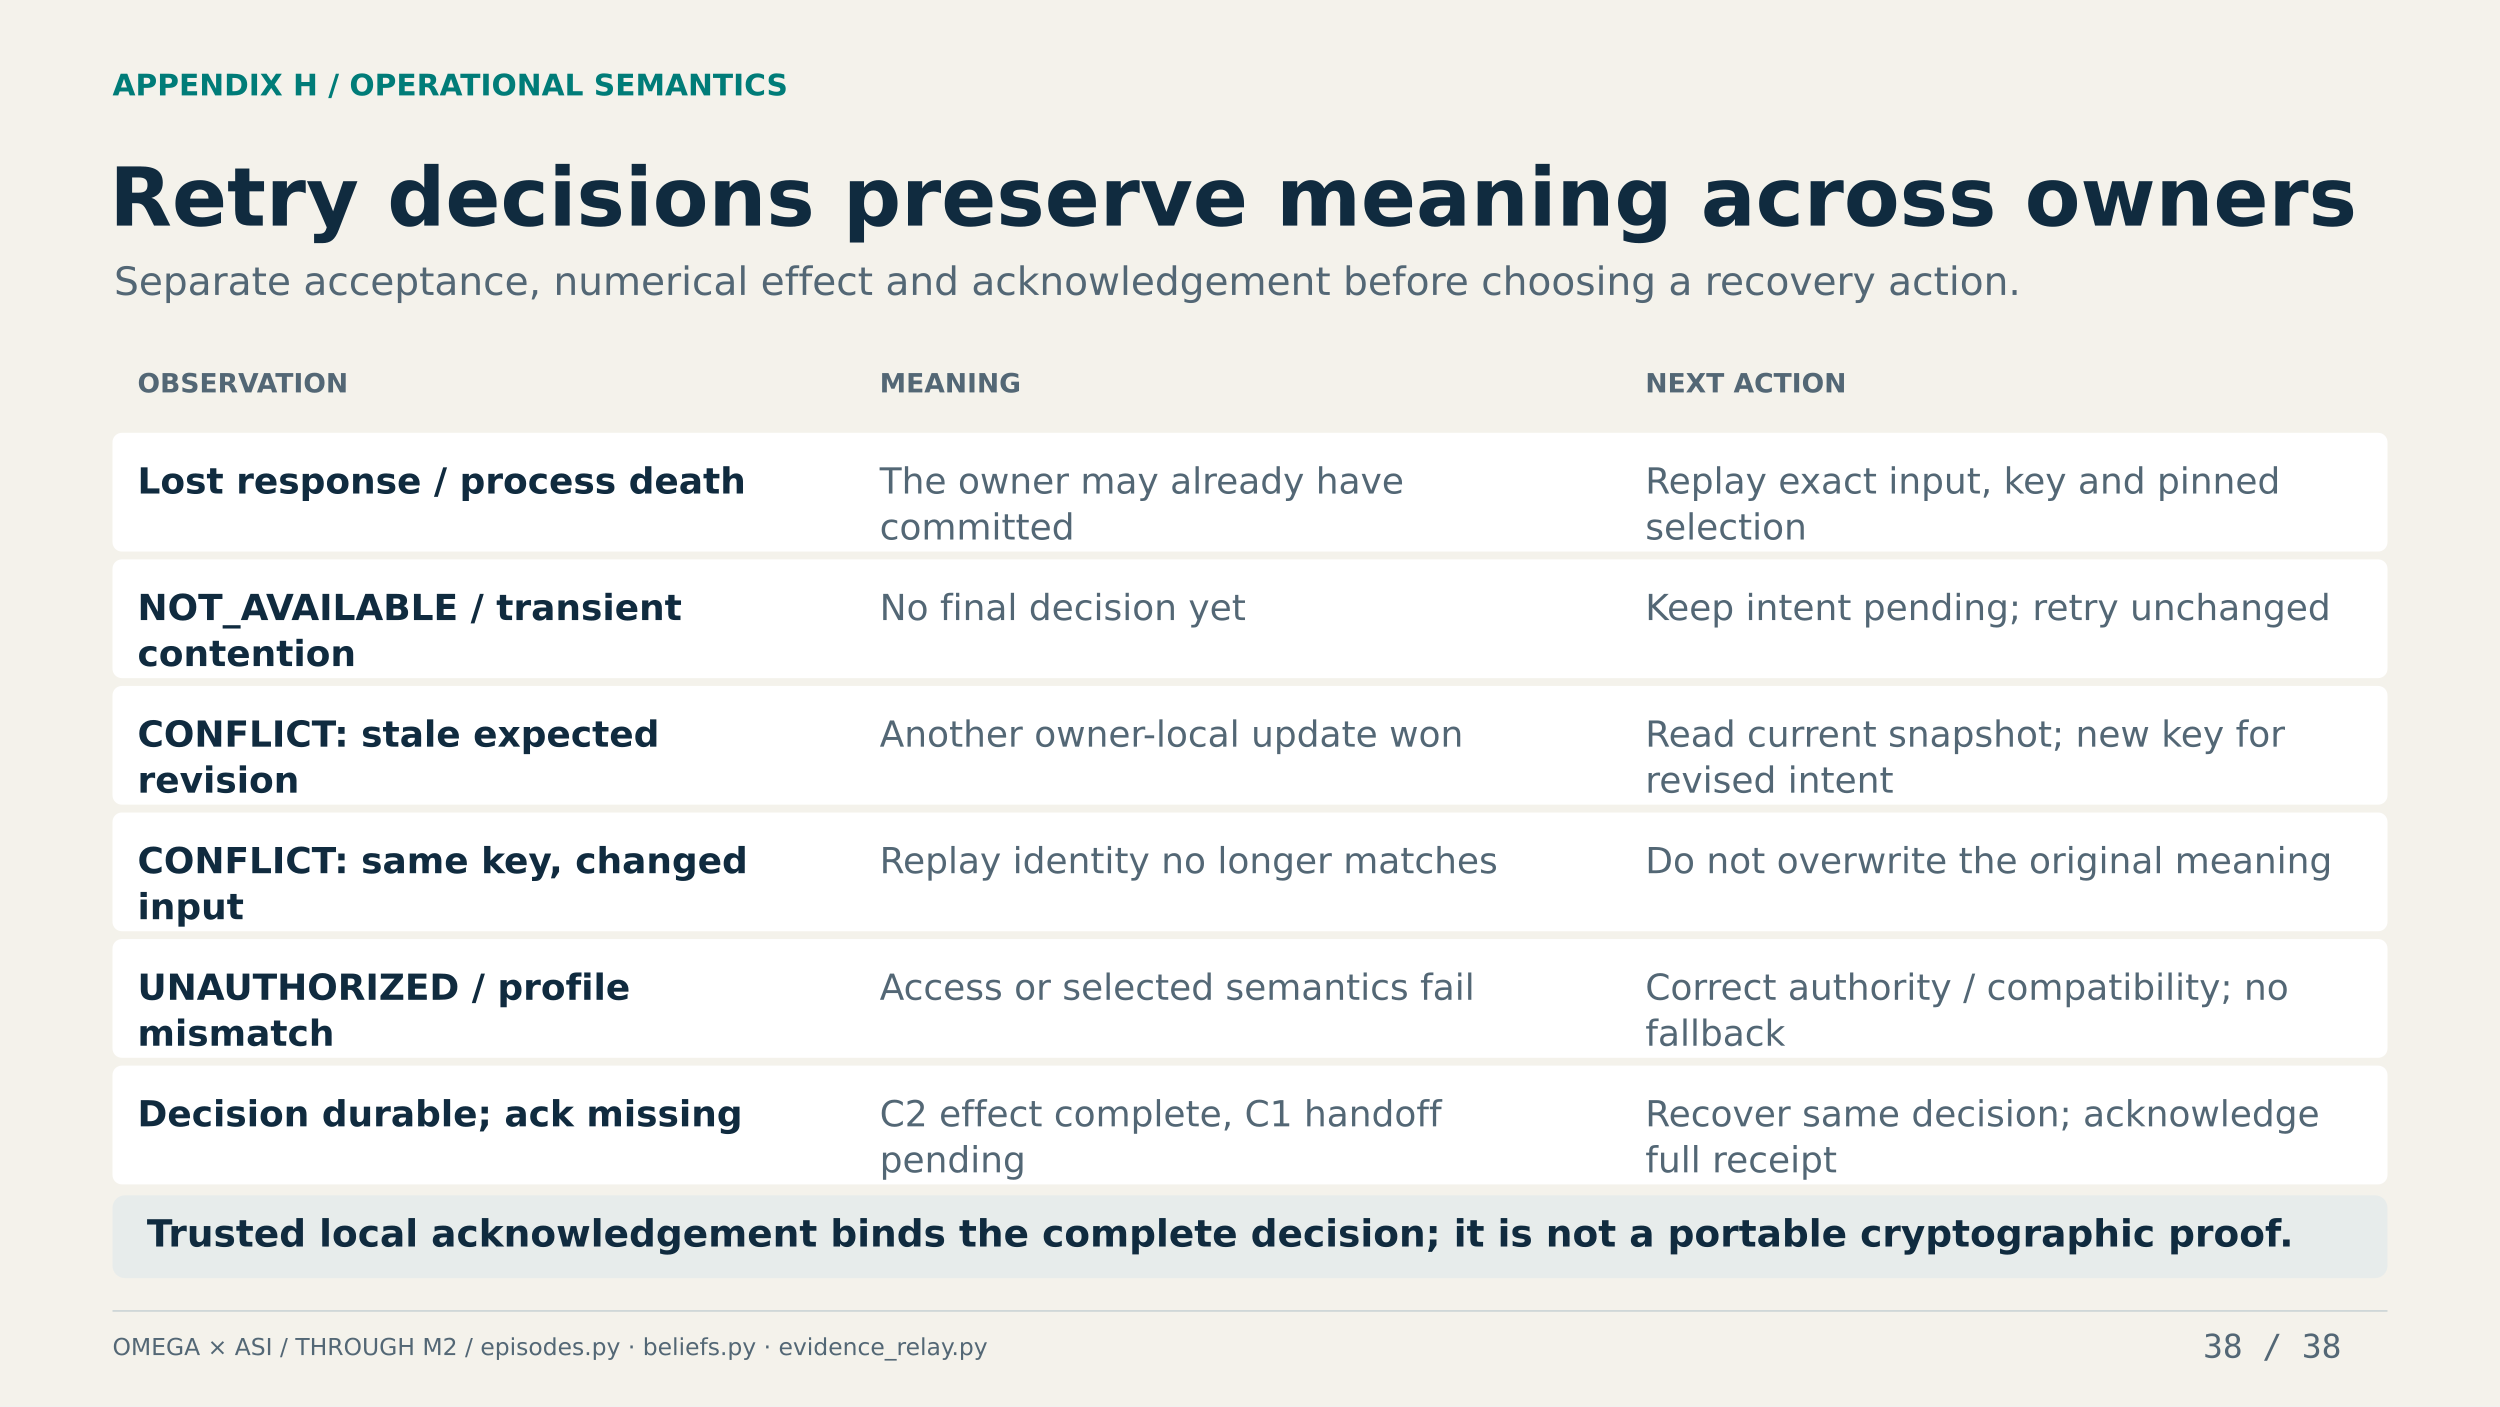
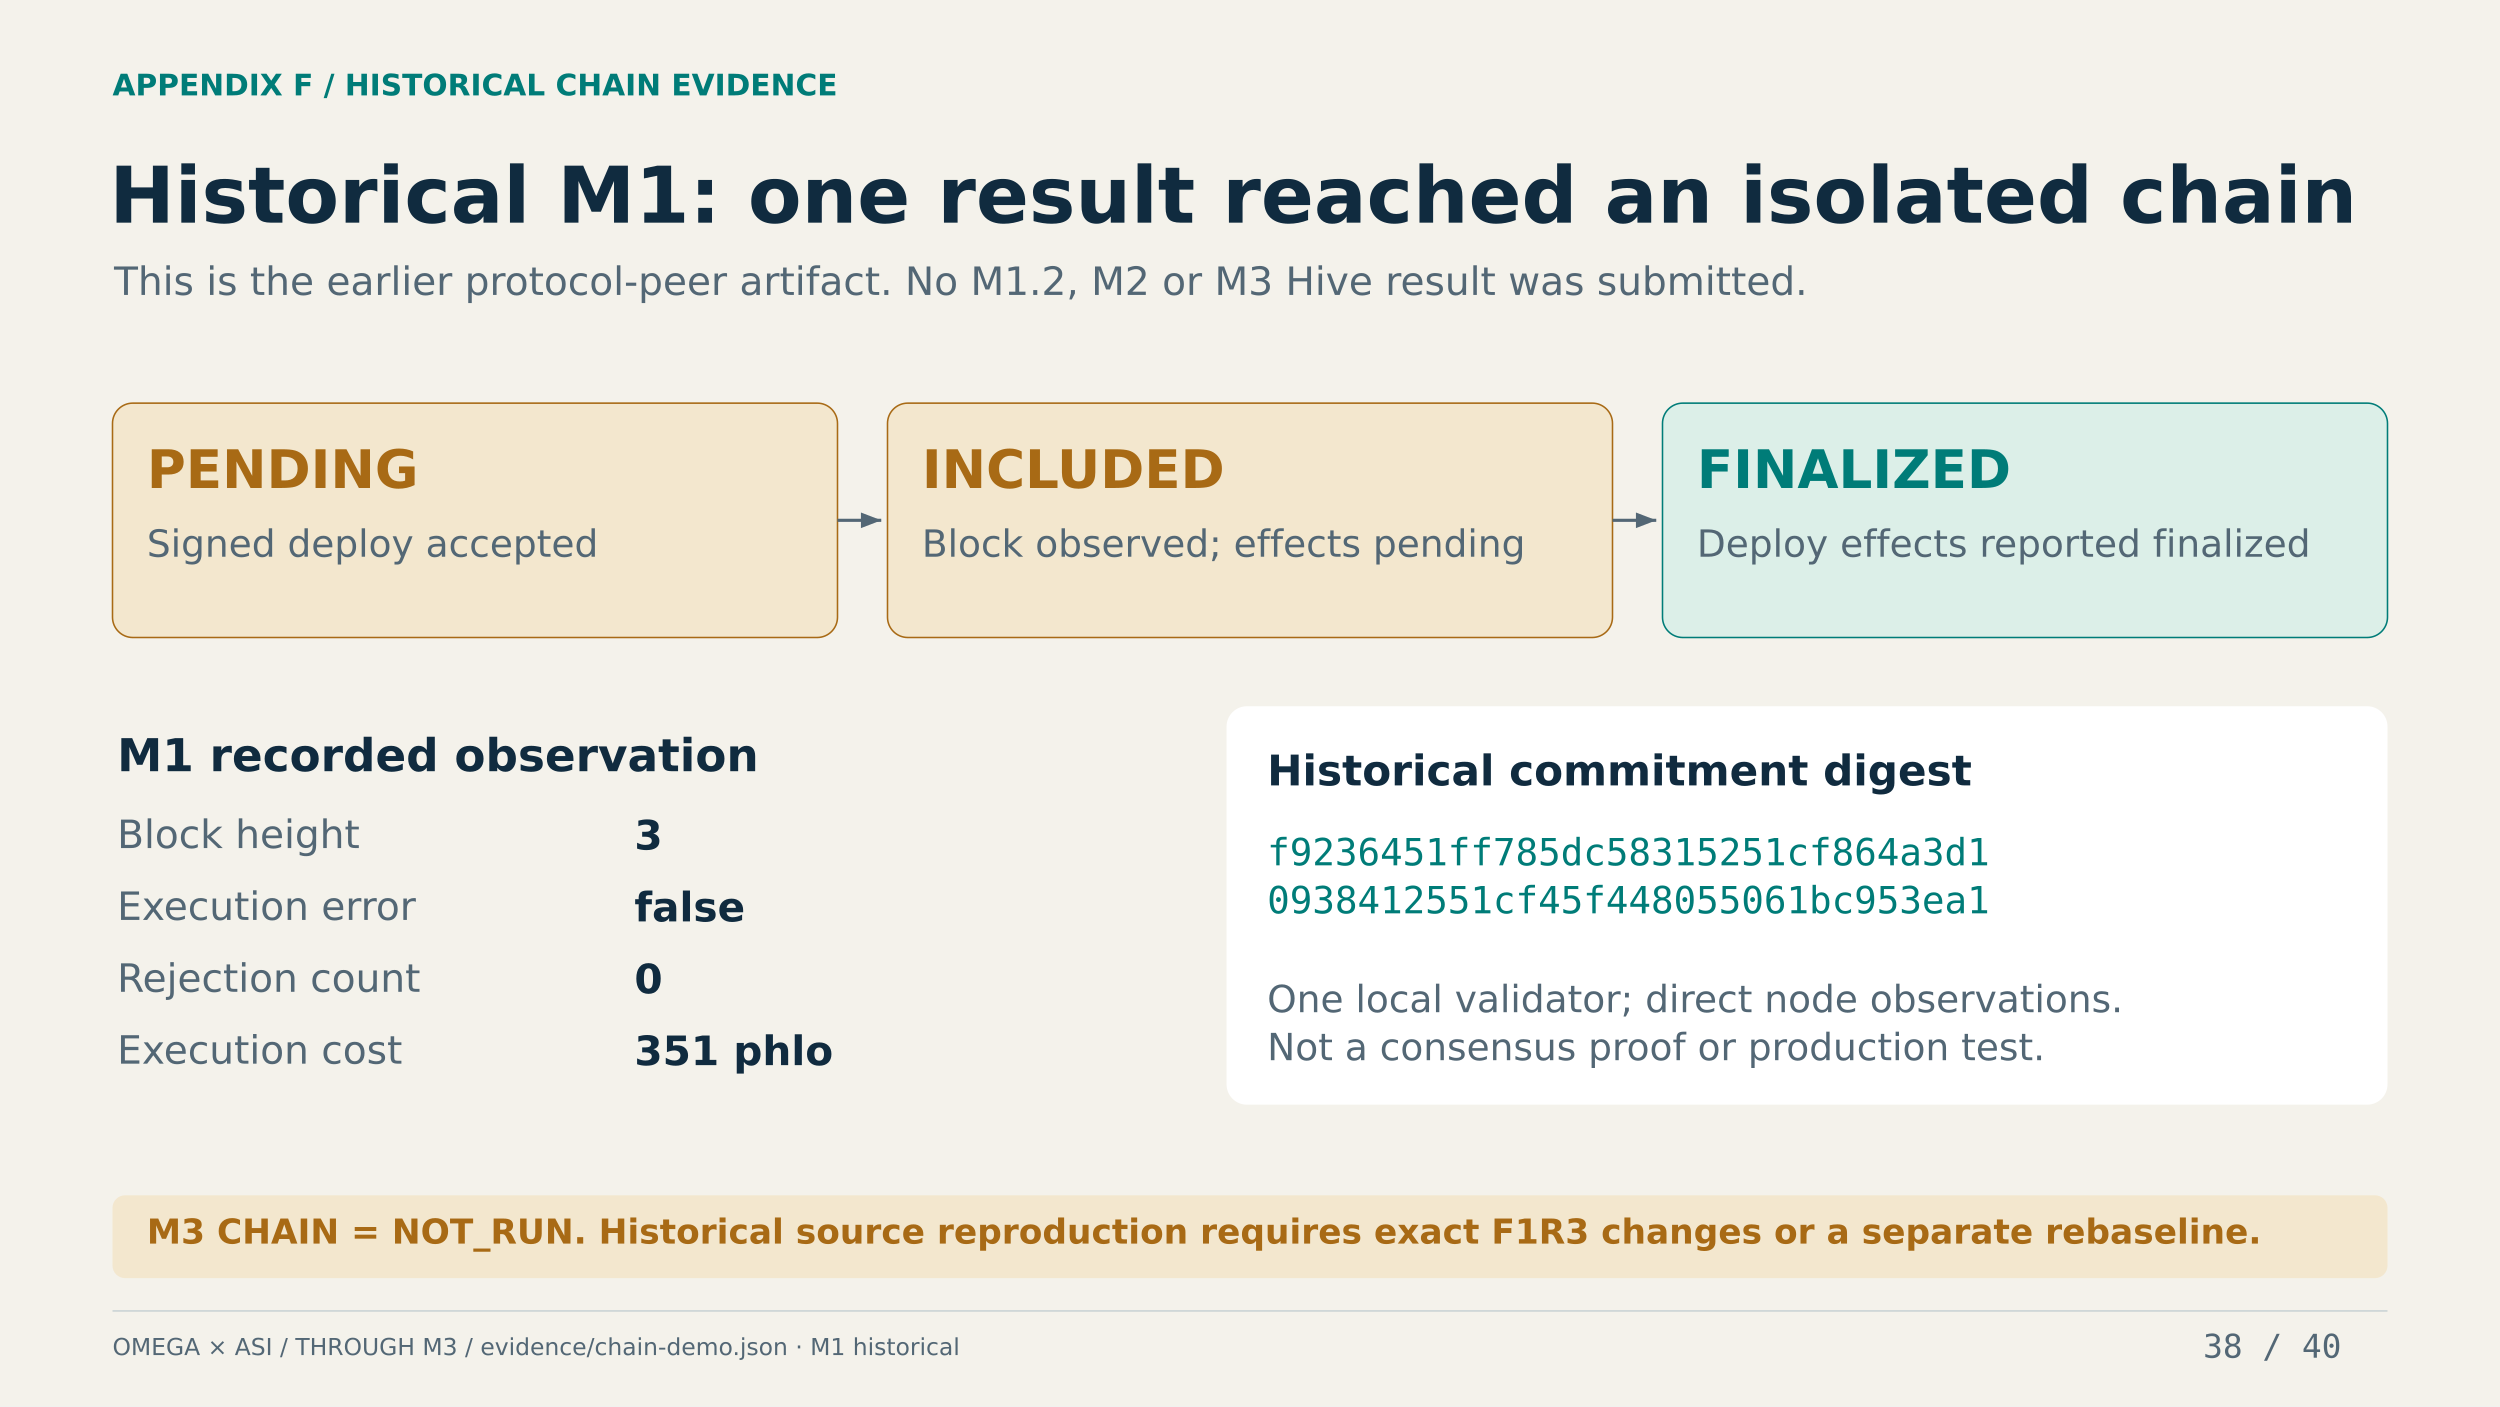
<svg xmlns="http://www.w3.org/2000/svg" width="1600" height="900" viewBox="0 0 1600 900" role="img" aria-labelledby="title desc">
  <rect width="1600" height="900" fill="#F4F2EB" />
-   <text x="72" y="61.05" font-family="DejaVu Sans" font-size="19" font-weight="700" fill="#007C78">APPENDIX H / OPERATIONAL SEMANTICS</text>
-   <text x="70" y="144.4" font-family="DejaVu Sans" font-size="52" font-weight="700" fill="#102B3F">Retry decisions preserve meaning across owners</text>
-   <text x="73" y="188.75" font-family="DejaVu Sans" font-size="25" font-weight="400" fill="#536775">Separate acceptance, numerical effect and acknowledgement before choosing a recovery action.</text>
-   <text x="88" y="251.15" font-family="DejaVu Sans" font-size="17" font-weight="700" fill="#536775">OBSERVATION</text>
-   <text x="563" y="251.15" font-family="DejaVu Sans" font-size="17" font-weight="700" fill="#536775">MEANING</text>
-   <text x="1053" y="251.15" font-family="DejaVu Sans" font-size="17" font-weight="700" fill="#536775">NEXT ACTION</text>
-   <rect x="72" y="277" width="1456" height="76" rx="6" fill="#FFFFFF" />
-   <text x="88" y="315.85" font-family="DejaVu Sans" font-size="23" font-weight="700" fill="#102B3F">Lost response / process death</text>
-   <text x="563" y="315.85" font-family="DejaVu Sans" font-size="23" font-weight="400" fill="#536775">The owner may already have</text>
-   <text x="563" y="345.29" font-family="DejaVu Sans" font-size="23" font-weight="400" fill="#536775">committed</text>
-   <text x="1053" y="315.85" font-family="DejaVu Sans" font-size="23" font-weight="400" fill="#536775">Replay exact input, key and pinned</text>
-   <text x="1053" y="345.29" font-family="DejaVu Sans" font-size="23" font-weight="400" fill="#536775">selection</text>
-   <rect x="72" y="358" width="1456" height="76" rx="6" fill="#FFFFFF" />
-   <text x="88" y="396.85" font-family="DejaVu Sans" font-size="23" font-weight="700" fill="#102B3F">NOT_AVAILABLE / transient</text>
-   <text x="88" y="426.29" font-family="DejaVu Sans" font-size="23" font-weight="700" fill="#102B3F">contention</text>
-   <text x="563" y="396.85" font-family="DejaVu Sans" font-size="23" font-weight="400" fill="#536775">No final decision yet</text>
-   <text x="1053" y="396.85" font-family="DejaVu Sans" font-size="23" font-weight="400" fill="#536775">Keep intent pending; retry unchanged</text>
-   <rect x="72" y="439" width="1456" height="76" rx="6" fill="#FFFFFF" />
-   <text x="88" y="477.85" font-family="DejaVu Sans" font-size="23" font-weight="700" fill="#102B3F">CONFLICT: stale expected</text>
-   <text x="88" y="507.29" font-family="DejaVu Sans" font-size="23" font-weight="700" fill="#102B3F">revision</text>
-   <text x="563" y="477.85" font-family="DejaVu Sans" font-size="23" font-weight="400" fill="#536775">Another owner-local update won</text>
-   <text x="1053" y="477.85" font-family="DejaVu Sans" font-size="23" font-weight="400" fill="#536775">Read current snapshot; new key for</text>
-   <text x="1053" y="507.29" font-family="DejaVu Sans" font-size="23" font-weight="400" fill="#536775">revised intent</text>
-   <rect x="72" y="520" width="1456" height="76" rx="6" fill="#FFFFFF" />
-   <text x="88" y="558.85" font-family="DejaVu Sans" font-size="23" font-weight="700" fill="#102B3F">CONFLICT: same key, changed</text>
-   <text x="88" y="588.29" font-family="DejaVu Sans" font-size="23" font-weight="700" fill="#102B3F">input</text>
-   <text x="563" y="558.85" font-family="DejaVu Sans" font-size="23" font-weight="400" fill="#536775">Replay identity no longer matches</text>
-   <text x="1053" y="558.85" font-family="DejaVu Sans" font-size="23" font-weight="400" fill="#536775">Do not overwrite the original meaning</text>
-   <rect x="72" y="601" width="1456" height="76" rx="6" fill="#FFFFFF" />
-   <text x="88" y="639.85" font-family="DejaVu Sans" font-size="23" font-weight="700" fill="#102B3F">UNAUTHORIZED / profile</text>
-   <text x="88" y="669.29" font-family="DejaVu Sans" font-size="23" font-weight="700" fill="#102B3F">mismatch</text>
-   <text x="563" y="639.85" font-family="DejaVu Sans" font-size="23" font-weight="400" fill="#536775">Access or selected semantics fail</text>
-   <text x="1053" y="639.85" font-family="DejaVu Sans" font-size="23" font-weight="400" fill="#536775">Correct authority / compatibility; no</text>
-   <text x="1053" y="669.29" font-family="DejaVu Sans" font-size="23" font-weight="400" fill="#536775">fallback</text>
-   <rect x="72" y="682" width="1456" height="76" rx="6" fill="#FFFFFF" />
-   <text x="88" y="720.85" font-family="DejaVu Sans" font-size="23" font-weight="700" fill="#102B3F">Decision durable; ack missing</text>
-   <text x="563" y="720.85" font-family="DejaVu Sans" font-size="23" font-weight="400" fill="#536775">C2 effect complete, C1 handoff</text>
-   <text x="563" y="750.29" font-family="DejaVu Sans" font-size="23" font-weight="400" fill="#536775">pending</text>
-   <text x="1053" y="720.85" font-family="DejaVu Sans" font-size="23" font-weight="400" fill="#536775">Recover same decision; acknowledge</text>
-   <text x="1053" y="750.29" font-family="DejaVu Sans" font-size="23" font-weight="400" fill="#536775">full receipt</text>
-   <rect x="72" y="765" width="1456" height="53" rx="8" fill="#E7ECEB" />
-   <text x="94" y="797.8" font-family="DejaVu Sans" font-size="24" font-weight="700" fill="#102B3F">Trusted local acknowledgement binds the complete decision; it is not a portable cryptographic proof.</text>
+   <text x="72" y="61.05" font-family="DejaVu Sans" font-size="19" font-weight="700" fill="#007C78">APPENDIX F / HISTORICAL CHAIN EVIDENCE</text>
+   <text x="70" y="142.5" font-family="DejaVu Sans" font-size="50" font-weight="700" fill="#102B3F">Historical M1: one result reached an isolated chain</text>
+   <text x="73" y="188.75" font-family="DejaVu Sans" font-size="25" font-weight="400" fill="#536775">This is the earlier protocol-peer artifact. No M1.2, M2 or M3 Hive result was submitted.</text>
+   <rect x="72" y="258" width="464" height="150" rx="13" fill="#F3E7CE" stroke="#A86A15" />
+   <text x="94" y="312.3" font-family="DejaVu Sans" font-size="34" font-weight="700" fill="#A86A15">PENDING</text>
+   <text x="94" y="356.32" font-family="DejaVu Sans" font-size="24" font-weight="400" fill="#536775">Signed deploy accepted</text>
+   <line x1="536" y1="333" x2="564" y2="333" stroke="#536775" stroke-width="2" />
+   <polygon points="564,333 551.0,328.0 551.0,338.0" fill="#536775" />
+   <rect x="568" y="258" width="464" height="150" rx="13" fill="#F3E7CE" stroke="#A86A15" />
+   <text x="590" y="312.3" font-family="DejaVu Sans" font-size="34" font-weight="700" fill="#A86A15">INCLUDED</text>
+   <text x="590" y="356.32" font-family="DejaVu Sans" font-size="24" font-weight="400" fill="#536775">Block observed; effects pending</text>
+   <line x1="1032" y1="333" x2="1060" y2="333" stroke="#536775" stroke-width="2" />
+   <polygon points="1060,333 1047.0,328.0 1047.0,338.0" fill="#536775" />
+   <rect x="1064" y="258" width="464" height="150" rx="13" fill="#DCEFE8" stroke="#007C78" />
+   <text x="1086" y="312.3" font-family="DejaVu Sans" font-size="34" font-weight="700" fill="#007C78">FINALIZED</text>
+   <text x="1086" y="356.32" font-family="DejaVu Sans" font-size="24" font-weight="400" fill="#536775">Deploy effects reported finalized</text>
+   <text x="75" y="493.55" font-family="DejaVu Sans" font-size="29" font-weight="700" fill="#102B3F">M1 recorded observation</text>
+   <text x="75" y="542.75" font-family="DejaVu Sans" font-size="25" font-weight="400" fill="#536775">Block height</text>
+   <text x="406" y="543.7" font-family="DejaVu Sans" font-size="26" font-weight="700" fill="#102B3F">3</text>
+   <text x="75" y="588.75" font-family="DejaVu Sans" font-size="25" font-weight="400" fill="#536775">Execution error</text>
+   <text x="406" y="589.7" font-family="DejaVu Sans" font-size="26" font-weight="700" fill="#102B3F">false</text>
+   <text x="75" y="634.75" font-family="DejaVu Sans" font-size="25" font-weight="400" fill="#536775">Rejection count</text>
+   <text x="406" y="635.7" font-family="DejaVu Sans" font-size="26" font-weight="700" fill="#102B3F">0</text>
+   <text x="75" y="680.75" font-family="DejaVu Sans" font-size="25" font-weight="400" fill="#536775">Execution cost</text>
+   <text x="406" y="681.7" font-family="DejaVu Sans" font-size="26" font-weight="700" fill="#102B3F">351 phlo</text>
+   <rect x="785" y="452" width="743" height="255" rx="13" fill="#FFFFFF" />
+   <text x="811" y="502.65" font-family="DejaVu Sans" font-size="27" font-weight="700" fill="#102B3F">Historical commitment digest</text>
+   <text x="811" y="553.8" font-family="DejaVu Sans Mono" font-size="24" font-weight="400" fill="#007C78">f9236451ff785dc58315251cf864a3d1</text>
+   <text x="811" y="584.52" font-family="DejaVu Sans Mono" font-size="24" font-weight="400" fill="#007C78">0938412551cf45f448055061bc953ea1</text>
+   <text x="811" y="647.8" font-family="DejaVu Sans" font-size="24" font-weight="400" fill="#536775">One local validator; direct node observations.</text>
+   <text x="811" y="678.52" font-family="DejaVu Sans" font-size="24" font-weight="400" fill="#536775">Not a consensus proof or production test.</text>
+   <rect x="72" y="765" width="1456" height="53" rx="8" fill="#F3E7CE" />
+   <text x="94" y="795.9" font-family="DejaVu Sans" font-size="22" font-weight="700" fill="#A86A15">M3 CHAIN = NOT_RUN. Historical source reproduction requires exact F1R3 changes or a separate rebaseline.</text>
  <line x1="72" y1="839" x2="1528" y2="839" stroke="#C9D2D4" stroke-width="1" />
-   <text x="72" y="867.25" font-family="DejaVu Sans" font-size="15" font-weight="400" fill="#536775">OMEGA × ASI / THROUGH M2 / episodes.py · beliefs.py · evidence_relay.py</text>
-   <text x="1410" y="868.95" font-family="DejaVu Sans Mono" font-size="21" font-weight="400" fill="#536775">38 / 38</text>
+   <text x="72" y="867.25" font-family="DejaVu Sans" font-size="15" font-weight="400" fill="#536775">OMEGA × ASI / THROUGH M3 / evidence/chain-demo.json · M1 historical</text>
+   <text x="1410" y="868.95" font-family="DejaVu Sans Mono" font-size="21" font-weight="400" fill="#536775">38 / 40</text>
</svg>
